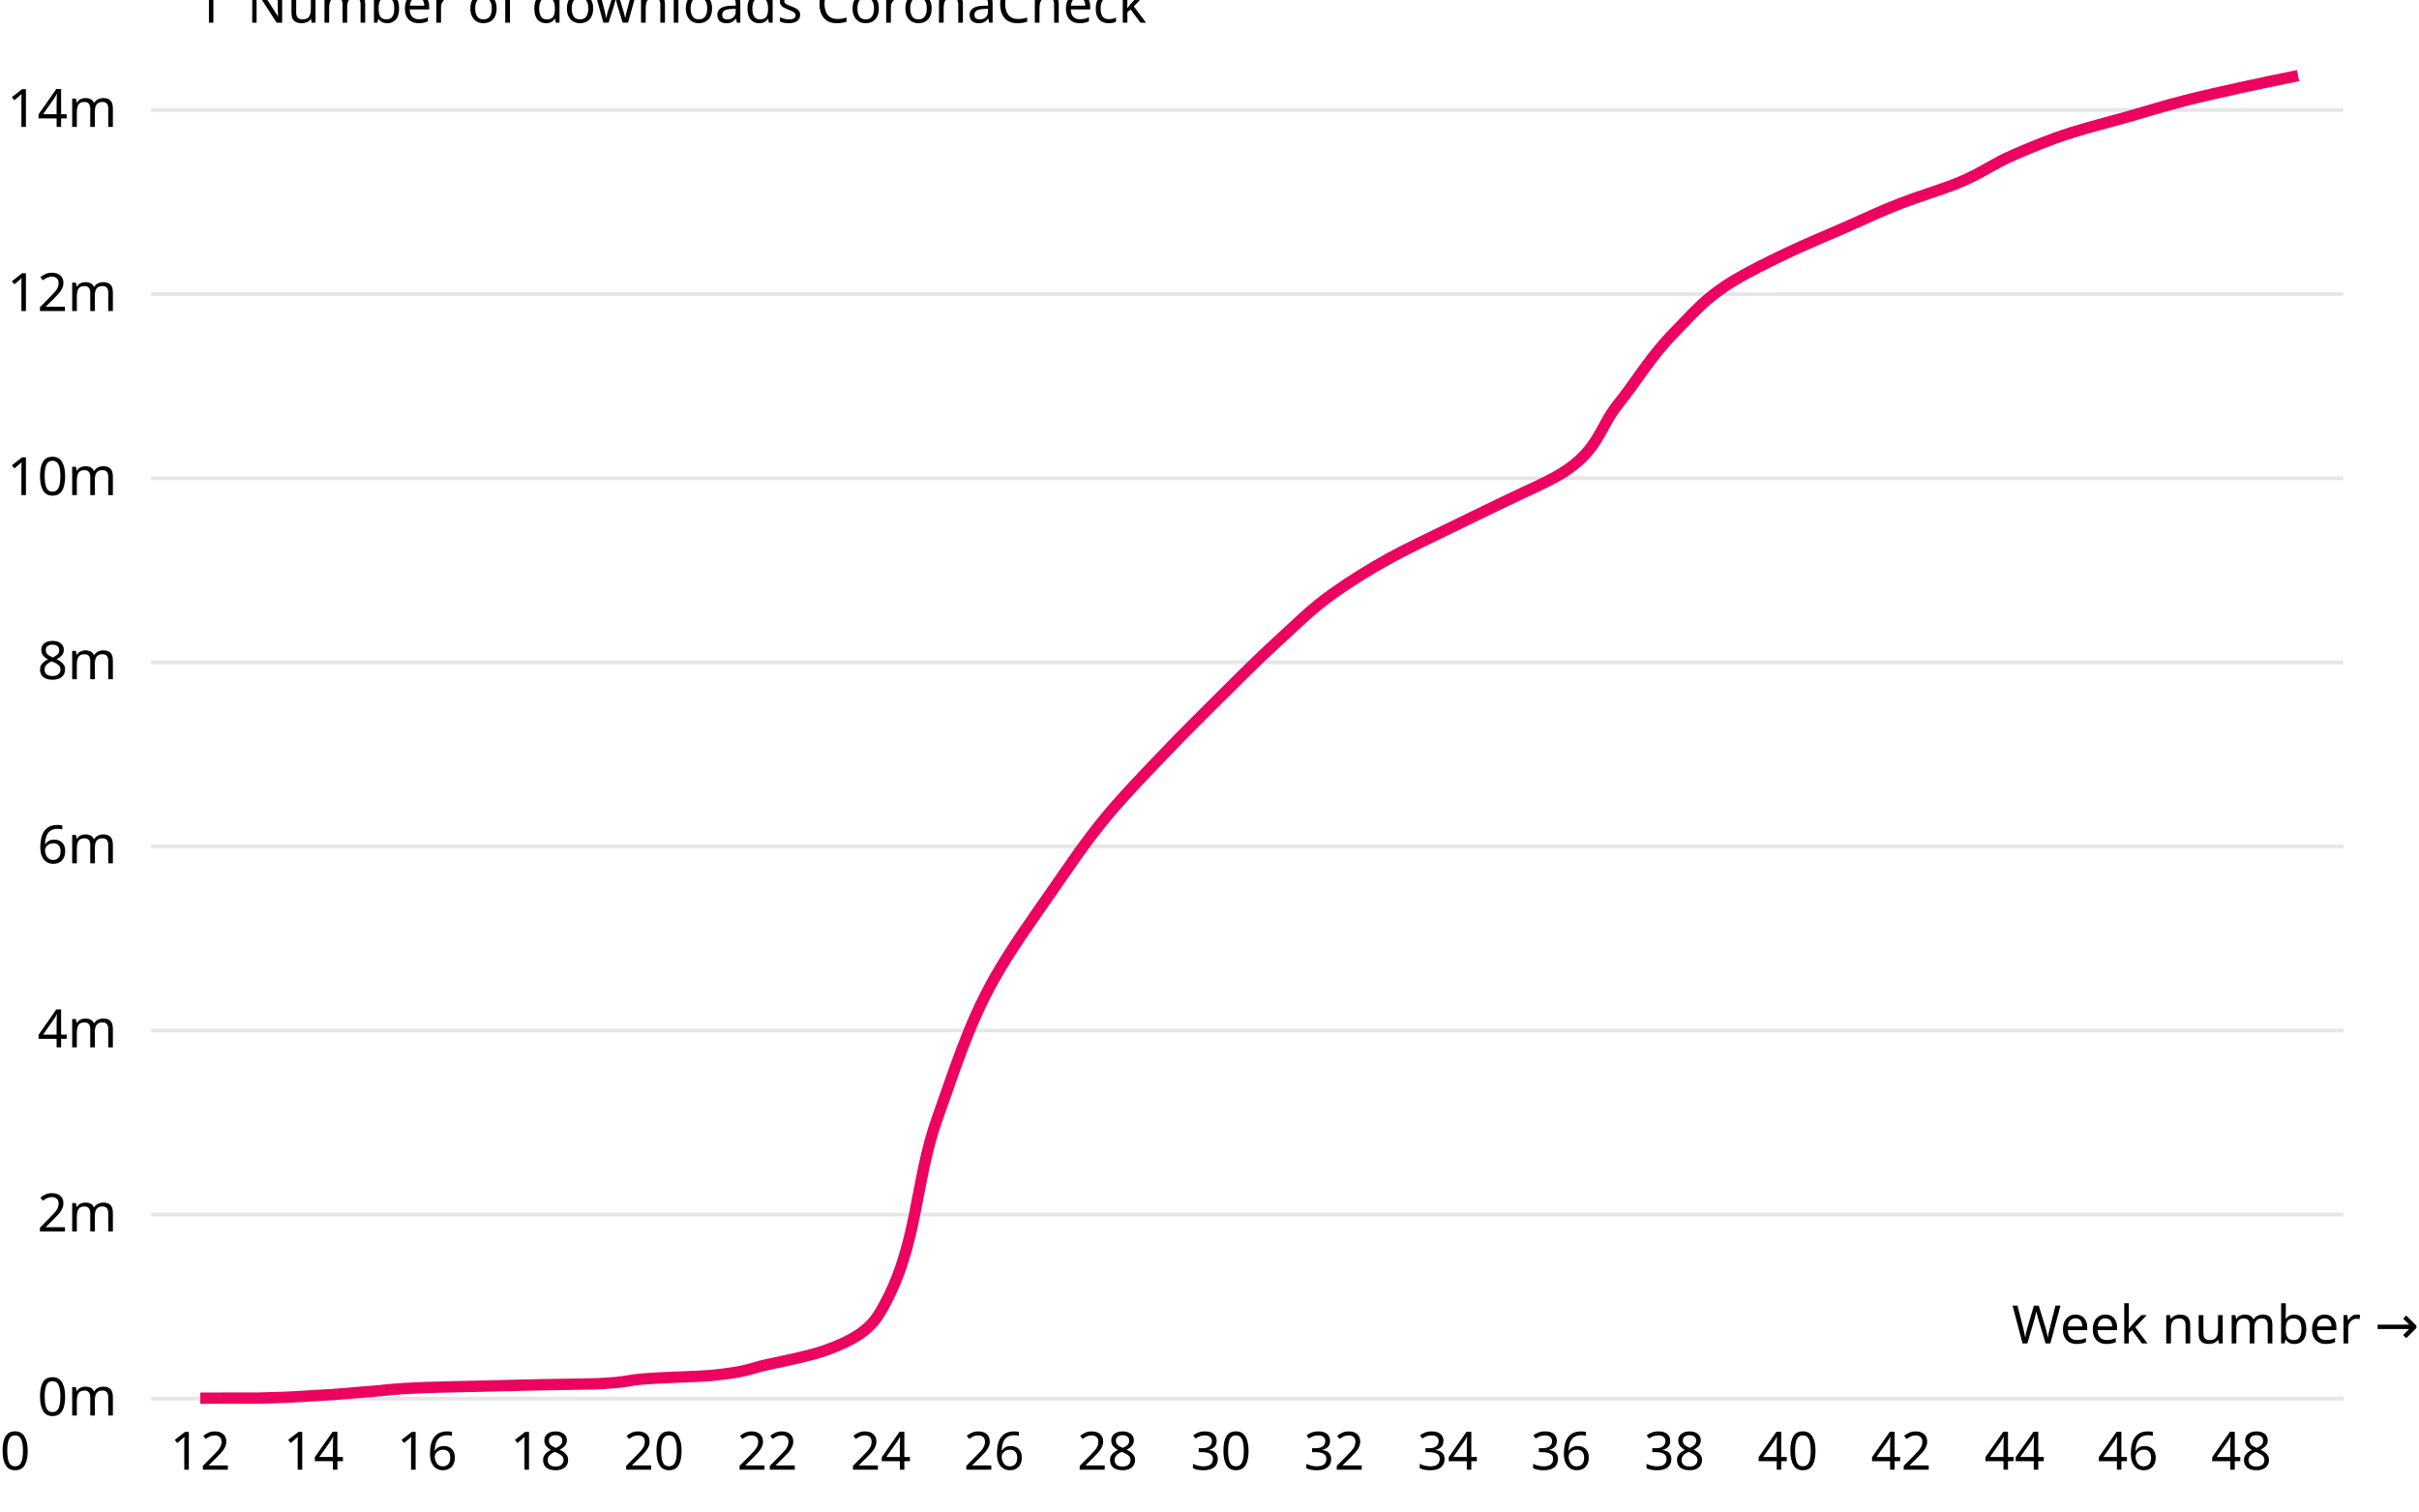
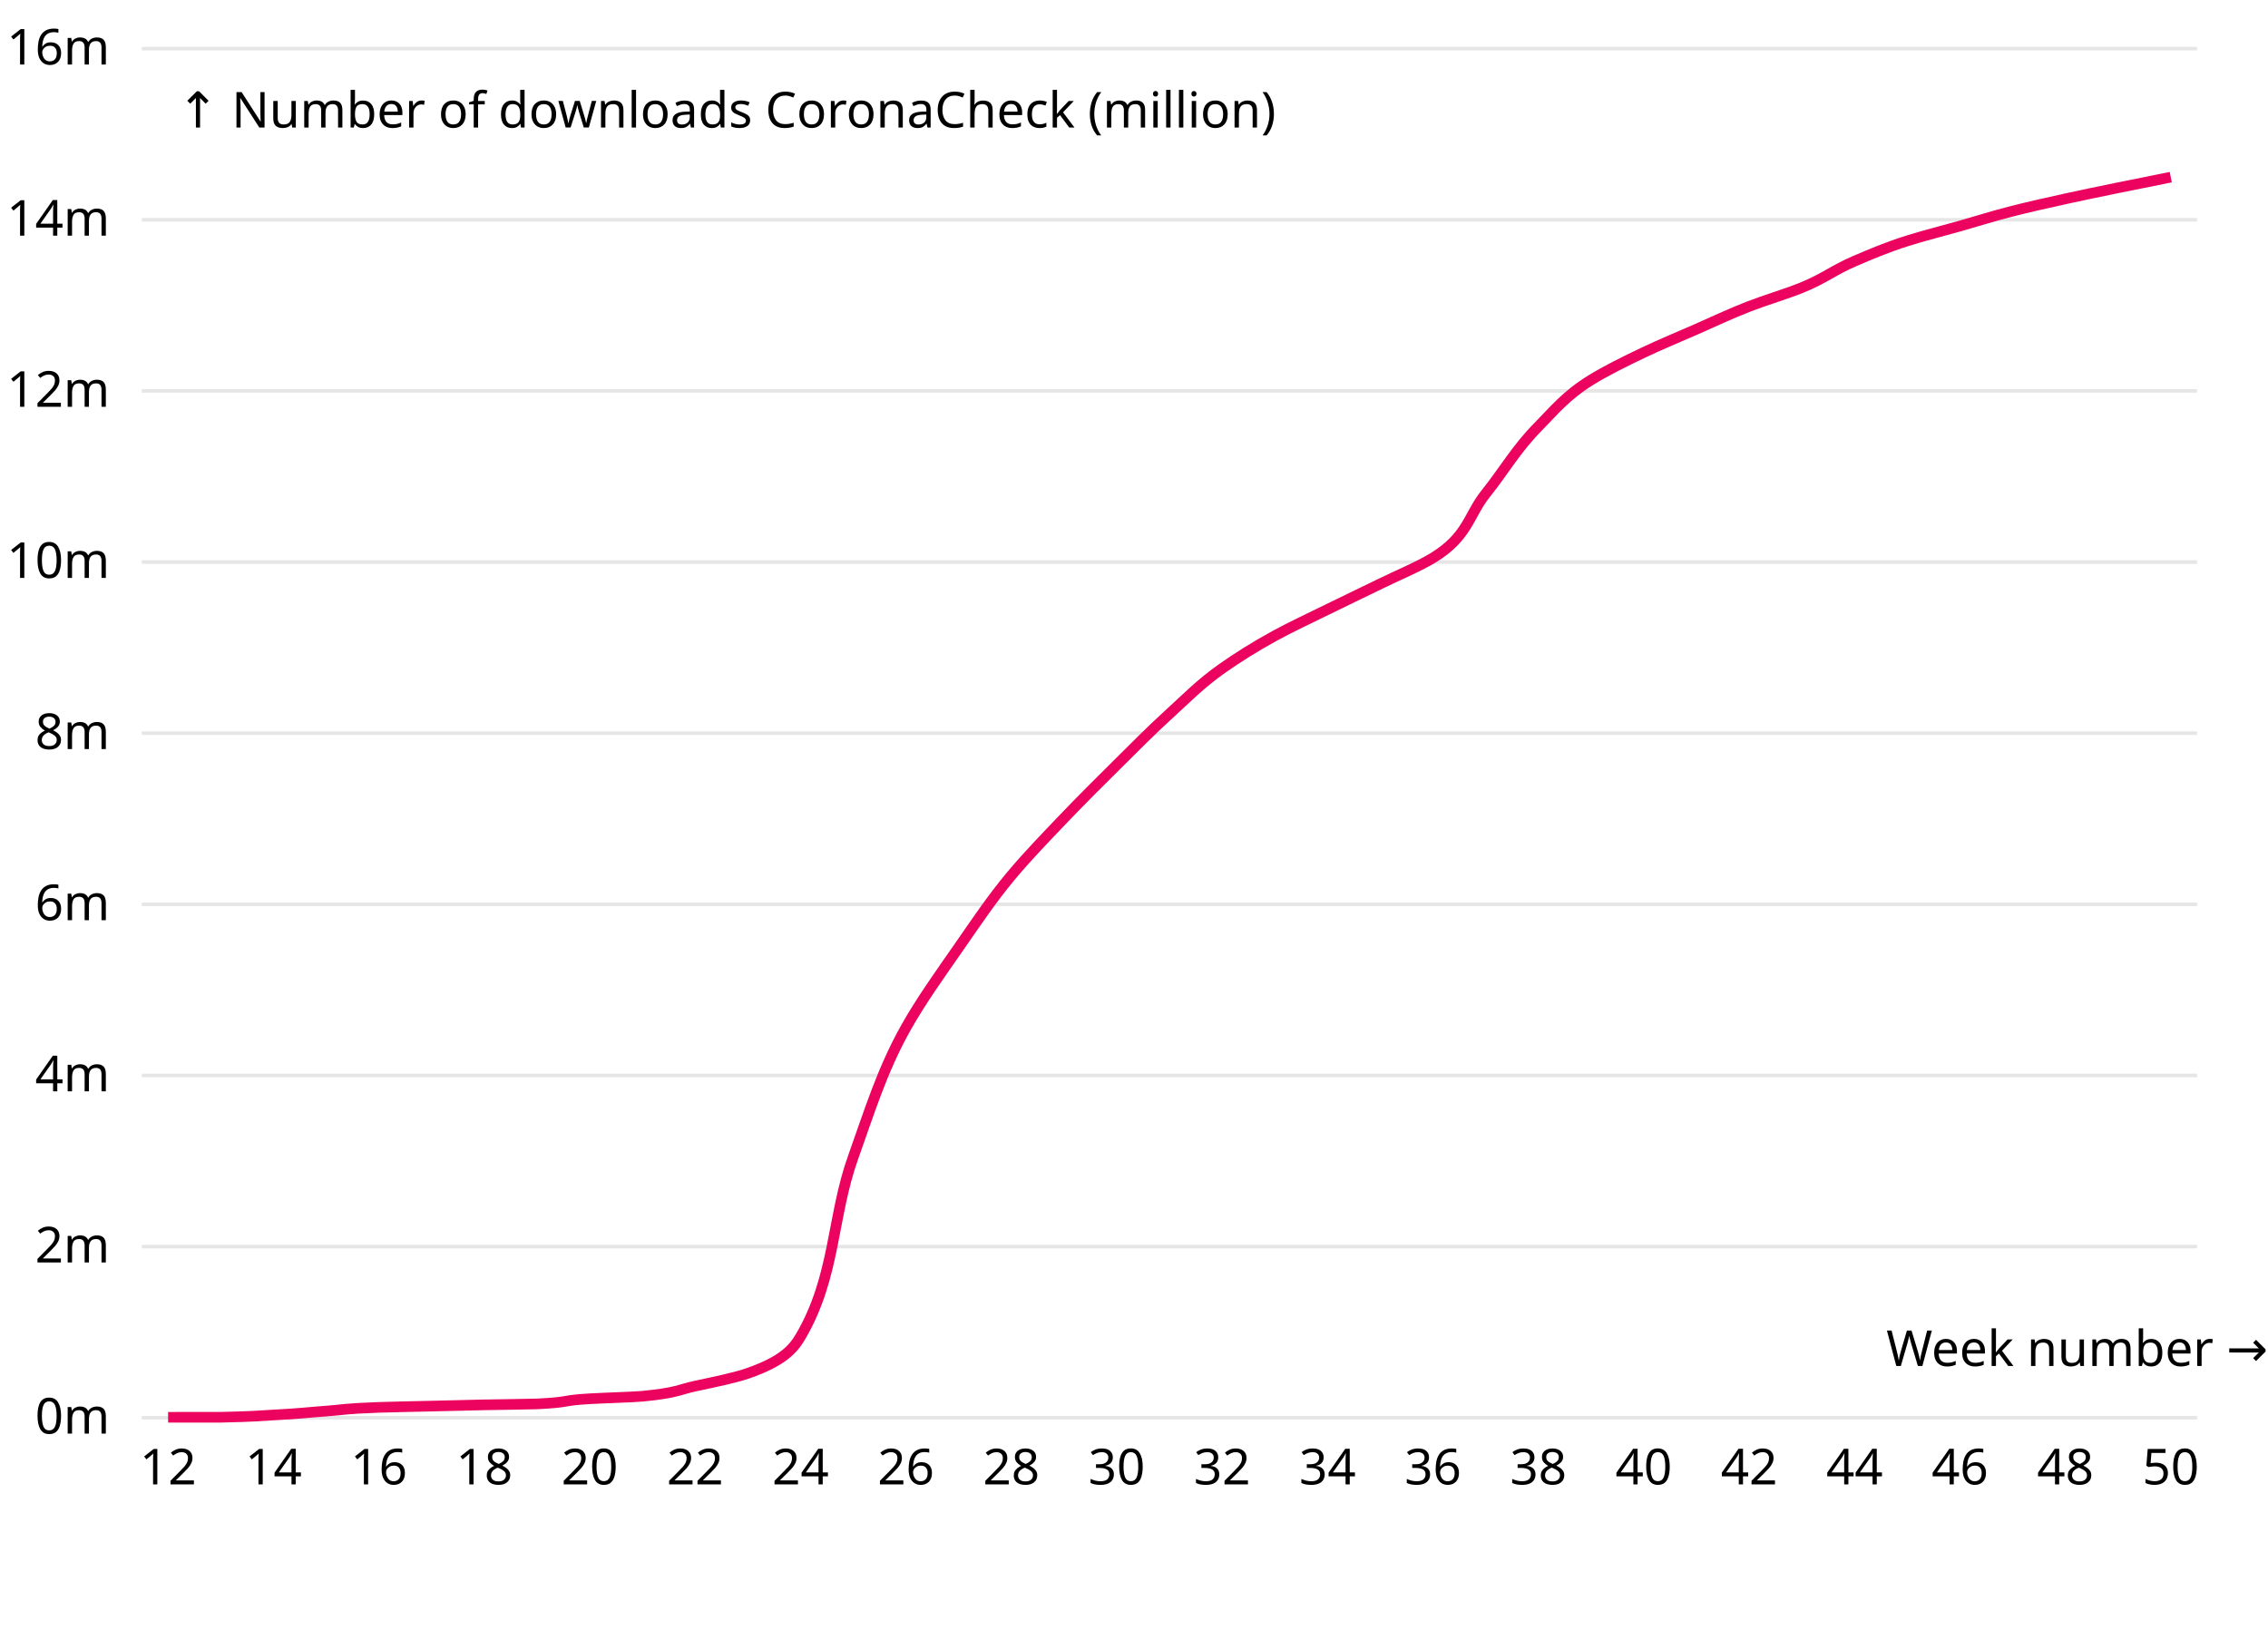
- <svg xmlns="http://www.w3.org/2000/svg" class="plot" fill="currentColor" text-anchor="middle" width="640" height="400" viewBox="0 0 640 400" style="font-family: 'RO Sans', sans-serif; font-size: 14px;">
+ <svg xmlns="http://www.w3.org/2000/svg" class="plot" fill="currentColor" text-anchor="middle" width="640" height="460" viewBox="0 0 640 400" style="font-family: 'RO Sans', sans-serif; font-size: 14px;">
  <g transform="translate(40,0)" fill="none" text-anchor="end">
-     <g class="tick" opacity="1" transform="translate(0,370.1205)">
+     <g class="tick" opacity="1" transform="translate(0,370.1195)">
      <line stroke="currentColor" x2="0" />
      <line stroke="currentColor" x2="580" stroke-opacity="0.1" />
      <text fill="currentColor" x="-9" dy="0.32em">0m</text>
    </g>
-     <g class="tick" opacity="1" transform="translate(0,321.4049)">
+     <g class="tick" opacity="1" transform="translate(0,321.8203)">
      <line stroke="currentColor" x2="0" />
      <line stroke="currentColor" x2="580" stroke-opacity="0.1" />
      <text fill="currentColor" x="-9" dy="0.32em">2m</text>
    </g>
-     <g class="tick" opacity="1" transform="translate(0,272.6893)">
+     <g class="tick" opacity="1" transform="translate(0,273.5212)">
      <line stroke="currentColor" x2="0" />
      <line stroke="currentColor" x2="580" stroke-opacity="0.1" />
      <text fill="currentColor" x="-9" dy="0.32em">4m</text>
    </g>
-     <g class="tick" opacity="1" transform="translate(0,223.9738)">
+     <g class="tick" opacity="1" transform="translate(0,225.2221)">
      <line stroke="currentColor" x2="0" />
      <line stroke="currentColor" x2="580" stroke-opacity="0.1" />
      <text fill="currentColor" x="-9" dy="0.32em">6m</text>
    </g>
-     <g class="tick" opacity="1" transform="translate(0,175.2582)">
+     <g class="tick" opacity="1" transform="translate(0,176.923)">
      <line stroke="currentColor" x2="0" />
      <line stroke="currentColor" x2="580" stroke-opacity="0.1" />
      <text fill="currentColor" x="-9" dy="0.32em">8m</text>
    </g>
-     <g class="tick" opacity="1" transform="translate(0,126.5426)">
+     <g class="tick" opacity="1" transform="translate(0,128.6239)">
      <line stroke="currentColor" x2="0" />
      <line stroke="currentColor" x2="580" stroke-opacity="0.1" />
      <text fill="currentColor" x="-9" dy="0.32em">10m</text>
    </g>
-     <g class="tick" opacity="1" transform="translate(0,77.82704)">
+     <g class="tick" opacity="1" transform="translate(0,80.32473)">
      <line stroke="currentColor" x2="0" />
      <line stroke="currentColor" x2="580" stroke-opacity="0.1" />
      <text fill="currentColor" x="-9" dy="0.32em">12m</text>
    </g>
-     <g class="tick" opacity="1" transform="translate(0,29.11147)">
+     <g class="tick" opacity="1" transform="translate(0,32.02561)">
      <line stroke="currentColor" x2="0" />
      <line stroke="currentColor" x2="580" stroke-opacity="0.1" />
      <text fill="currentColor" x="-9" dy="0.32em">14m</text>
    </g>
-     <g class="tick" opacity="1" transform="translate(0,-19.60411)">
+     <g class="tick" opacity="1" transform="translate(0,-16.27351)">
      <line stroke="currentColor" x2="0" />
      <line stroke="currentColor" x2="580" stroke-opacity="0.1" />
      <text fill="currentColor" x="-9" dy="0.32em">16m</text>
    </g>
-     <text fill="currentColor" transform="translate(10,20)" dy="-1em" text-anchor="start">↑ Number of downloads CoronaCheck</text>
+     <text fill="currentColor" transform="translate(10,20)" dy="-1em" text-anchor="start">↑ Number of downloads CoronaCheck (million)</text>
  </g>
  <g transform="translate(0,370)" fill="none" text-anchor="middle">
-     <g class="tick" opacity="1" transform="translate(53,0)">
+     <g class="tick" opacity="1" transform="translate(47.4359,0)">
      <line stroke="currentColor" y2="0" />
      <text fill="currentColor" y="9" dy="0.71em">12</text>
    </g>
-     <g class="tick" opacity="1" transform="translate(83,0)">
+     <g class="tick" opacity="1" transform="translate(77.17949,0)">
      <line stroke="currentColor" y2="0" />
      <text fill="currentColor" y="9" dy="0.71em">14</text>
    </g>
-     <g class="tick" opacity="1" transform="translate(113,0)">
+     <g class="tick" opacity="1" transform="translate(106.9231,0)">
      <line stroke="currentColor" y2="0" />
      <text fill="currentColor" y="9" dy="0.71em">16</text>
    </g>
-     <g class="tick" opacity="1" transform="translate(143,0)">
+     <g class="tick" opacity="1" transform="translate(136.6667,0)">
      <line stroke="currentColor" y2="0" />
      <text fill="currentColor" y="9" dy="0.71em">18</text>
    </g>
-     <g class="tick" opacity="1" transform="translate(173,0)">
+     <g class="tick" opacity="1" transform="translate(166.4103,0)">
      <line stroke="currentColor" y2="0" />
      <text fill="currentColor" y="9" dy="0.71em">20</text>
    </g>
-     <g class="tick" opacity="1" transform="translate(203,0)">
+     <g class="tick" opacity="1" transform="translate(196.1538,0)">
      <line stroke="currentColor" y2="0" />
      <text fill="currentColor" y="9" dy="0.71em">22</text>
    </g>
-     <g class="tick" opacity="1" transform="translate(233,0)">
+     <g class="tick" opacity="1" transform="translate(225.8974,0)">
      <line stroke="currentColor" y2="0" />
      <text fill="currentColor" y="9" dy="0.71em">24</text>
    </g>
-     <g class="tick" opacity="1" transform="translate(263,0)">
+     <g class="tick" opacity="1" transform="translate(255.641,0)">
      <line stroke="currentColor" y2="0" />
      <text fill="currentColor" y="9" dy="0.71em">26</text>
    </g>
-     <g class="tick" opacity="1" transform="translate(293,0)">
+     <g class="tick" opacity="1" transform="translate(285.3846,0)">
      <line stroke="currentColor" y2="0" />
      <text fill="currentColor" y="9" dy="0.71em">28</text>
    </g>
-     <g class="tick" opacity="1" transform="translate(323,0)">
+     <g class="tick" opacity="1" transform="translate(315.1282,0)">
      <line stroke="currentColor" y2="0" />
      <text fill="currentColor" y="9" dy="0.71em">30</text>
    </g>
-     <g class="tick" opacity="1" transform="translate(353,0)">
+     <g class="tick" opacity="1" transform="translate(344.8718,0)">
      <line stroke="currentColor" y2="0" />
      <text fill="currentColor" y="9" dy="0.71em">32</text>
    </g>
-     <g class="tick" opacity="1" transform="translate(383,0)">
+     <g class="tick" opacity="1" transform="translate(374.6154,0)">
      <line stroke="currentColor" y2="0" />
      <text fill="currentColor" y="9" dy="0.71em">34</text>
    </g>
-     <g class="tick" opacity="1" transform="translate(413,0)">
+     <g class="tick" opacity="1" transform="translate(404.359,0)">
      <line stroke="currentColor" y2="0" />
      <text fill="currentColor" y="9" dy="0.71em">36</text>
    </g>
-     <g class="tick" opacity="1" transform="translate(443,0)">
+     <g class="tick" opacity="1" transform="translate(434.1026,0)">
      <line stroke="currentColor" y2="0" />
      <text fill="currentColor" y="9" dy="0.71em">38</text>
    </g>
-     <g class="tick" opacity="1" transform="translate(473,0)">
+     <g class="tick" opacity="1" transform="translate(463.8462,0)">
      <line stroke="currentColor" y2="0" />
      <text fill="currentColor" y="9" dy="0.71em">40</text>
    </g>
-     <g class="tick" opacity="1" transform="translate(503,0)">
+     <g class="tick" opacity="1" transform="translate(493.5897,0)">
      <line stroke="currentColor" y2="0" />
      <text fill="currentColor" y="9" dy="0.71em">42</text>
    </g>
-     <g class="tick" opacity="1" transform="translate(533,0)">
+     <g class="tick" opacity="1" transform="translate(523.3333,0)">
      <line stroke="currentColor" y2="0" />
      <text fill="currentColor" y="9" dy="0.71em">44</text>
    </g>
-     <g class="tick" opacity="1" transform="translate(563,0)">
+     <g class="tick" opacity="1" transform="translate(553.0769,0)">
      <line stroke="currentColor" y2="0" />
      <text fill="currentColor" y="9" dy="0.71em">46</text>
    </g>
-     <g class="tick" opacity="1" transform="translate(593,0)">
+     <g class="tick" opacity="1" transform="translate(582.8205,0)">
      <line stroke="currentColor" y2="0" />
      <text fill="currentColor" y="9" dy="0.71em">48</text>
    </g>
-     <g class="tick" opacity="1" transform="translate(NaN,0)">
+     <g class="tick" opacity="1" transform="translate(612.5641,0)">
      <line stroke="currentColor" y2="0" />
      <text fill="currentColor" y="9" dy="0.71em">50</text>
    </g>
    <text fill="currentColor" transform="translate(640,-10)" dy="-0.32em" text-anchor="end">Week number →</text>
  </g>
  <g fill="none" stroke="#ec025f" stroke-width="3" stroke-miterlimit="1">
-     <path d="M53,370C60.395,369.996,67.791,369.991,68,369.987C78,369.773,78.775,369.559,83,369.345C90.334,368.973,92.855,368.602,98,368.231C102.87,367.879,103,367.527,113,367.176C116.429,367.055,122.982,366.935,128,366.814C132.983,366.695,137.017,366.575,143,366.455C147.455,366.366,156.172,366.277,158,366.188C168,365.7,164.511,365.213,173,364.725C177.162,364.486,185.512,364.247,188,364.008C198,363.047,198.459,362.087,203,361.126C208.732,359.913,214.515,358.701,218,357.488C228,354.008,230.958,350.527,233,347.047C243,330.005,241.874,312.963,248,295.921C252.415,283.638,256.095,271.355,263,259.073C267.271,251.475,272.708,243.878,278,236.28C282.763,229.442,287.282,222.604,293,215.765C297.546,210.328,302.803,204.891,308,199.455C312.83,194.402,317.895,189.35,323,184.298C327.903,179.445,332.661,174.592,338,169.739C342.733,165.437,346.878,161.135,353,156.833C357.416,153.73,362.327,150.627,368,147.524C372.564,145.028,377.929,142.531,383,140.035C387.932,137.607,393.034,135.179,398,132.75C403.034,130.289,408.958,127.828,413,125.366C423,119.277,423.111,113.188,428,107.099C433.122,100.72,436.685,94.34,443,87.961C447.37,83.546,450.835,79.131,458,74.716C462.241,72.103,467.497,69.49,473,66.877C477.642,64.672,482.955,62.468,488,60.263C492.956,58.098,497.404,55.932,503,53.766C507.598,51.987,513.605,50.207,518,48.428C524.208,45.915,527.132,43.401,533,40.888C537.491,38.964,541.937,37.04,548,35.116C552.432,33.71,558.026,32.304,563,30.897C568.027,29.476,572.379,28.054,578,26.633C582.587,25.473,587.728,24.313,593,23.153C597.776,22.102,602.888,21.051,608,20" />
+     <path d="M47.436,370C54.768,369.996,62.1,369.991,62.308,369.987C72.222,369.775,72.99,369.562,77.179,369.35C84.451,368.982,86.95,368.614,92.051,368.246C96.88,367.897,97.009,367.549,106.923,367.2C110.322,367.081,116.82,366.961,121.795,366.842C126.735,366.723,130.735,366.604,136.667,366.486C141.084,366.397,149.726,366.309,151.538,366.221C161.453,365.737,157.994,365.254,166.41,364.77C170.536,364.533,178.815,364.296,181.282,364.059C191.197,363.107,191.652,362.154,196.154,361.202C201.837,360,207.571,358.797,211.026,357.595C220.94,354.144,223.873,350.694,225.897,347.243C235.812,330.347,234.696,313.451,240.769,296.554C245.147,284.377,248.795,272.199,255.641,260.021C259.876,252.488,265.266,244.956,270.513,237.424C275.236,230.644,279.715,223.864,285.385,217.084C289.892,211.693,295.104,206.303,300.256,200.913C305.045,195.904,310.067,190.894,315.128,185.885C319.99,181.074,324.706,176.263,330,171.451C334.693,167.186,338.802,162.921,344.872,158.656C349.25,155.579,354.119,152.503,359.744,149.426C364.269,146.951,369.587,144.476,374.615,142.001C379.506,139.593,384.563,137.186,389.487,134.779C394.479,132.338,400.351,129.898,404.359,127.458C414.274,121.421,414.384,115.384,419.231,109.347C424.309,103.022,427.841,96.697,434.103,90.372C438.435,85.995,441.87,81.618,448.974,77.241C453.179,74.65,458.39,72.059,463.846,69.468C468.449,67.283,473.716,65.097,478.718,62.911C483.632,60.764,488.041,58.617,493.59,56.47C498.148,54.705,504.104,52.941,508.462,51.177C514.616,48.685,517.515,46.193,523.333,43.701C527.786,41.794,532.194,39.886,538.205,37.979C542.599,36.585,548.146,35.19,553.077,33.796C558.061,32.387,562.376,30.977,567.949,29.568C572.496,28.418,577.593,27.268,582.821,26.118C587.556,25.076,592.622,24.034,597.692,22.992C602.546,21.995,607.555,20.997,612.564,20" />
  </g>
</svg>
